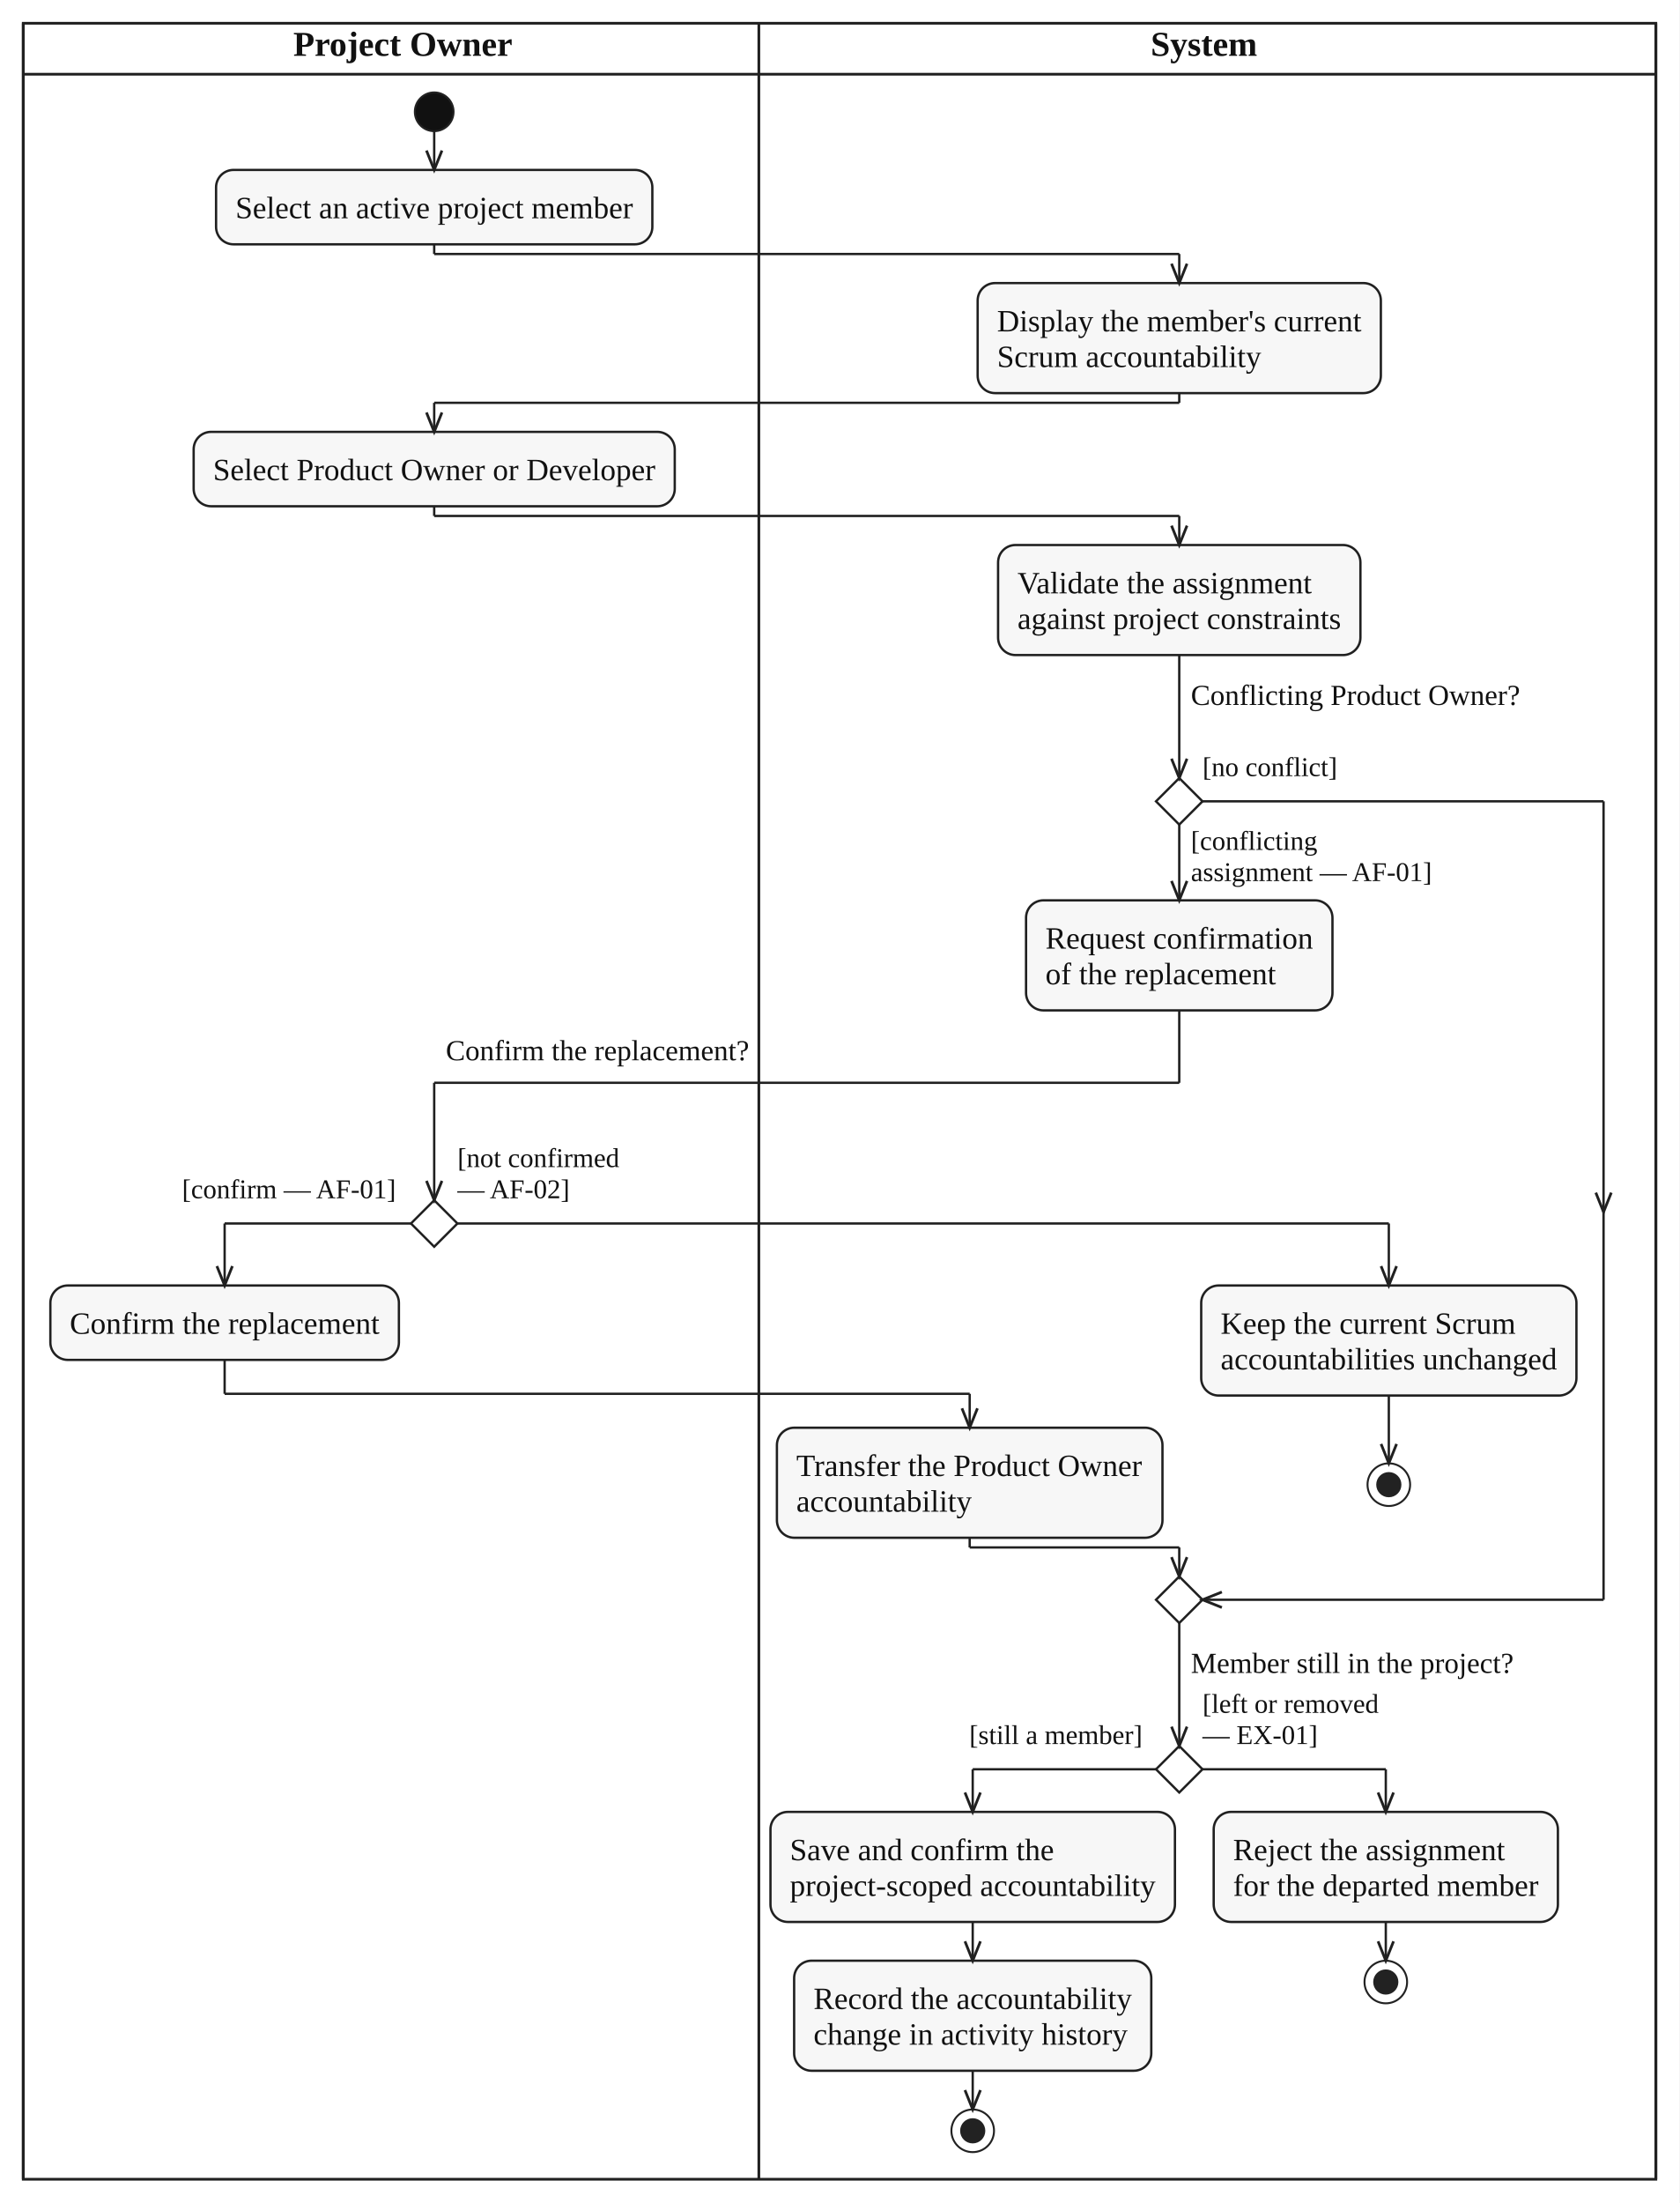
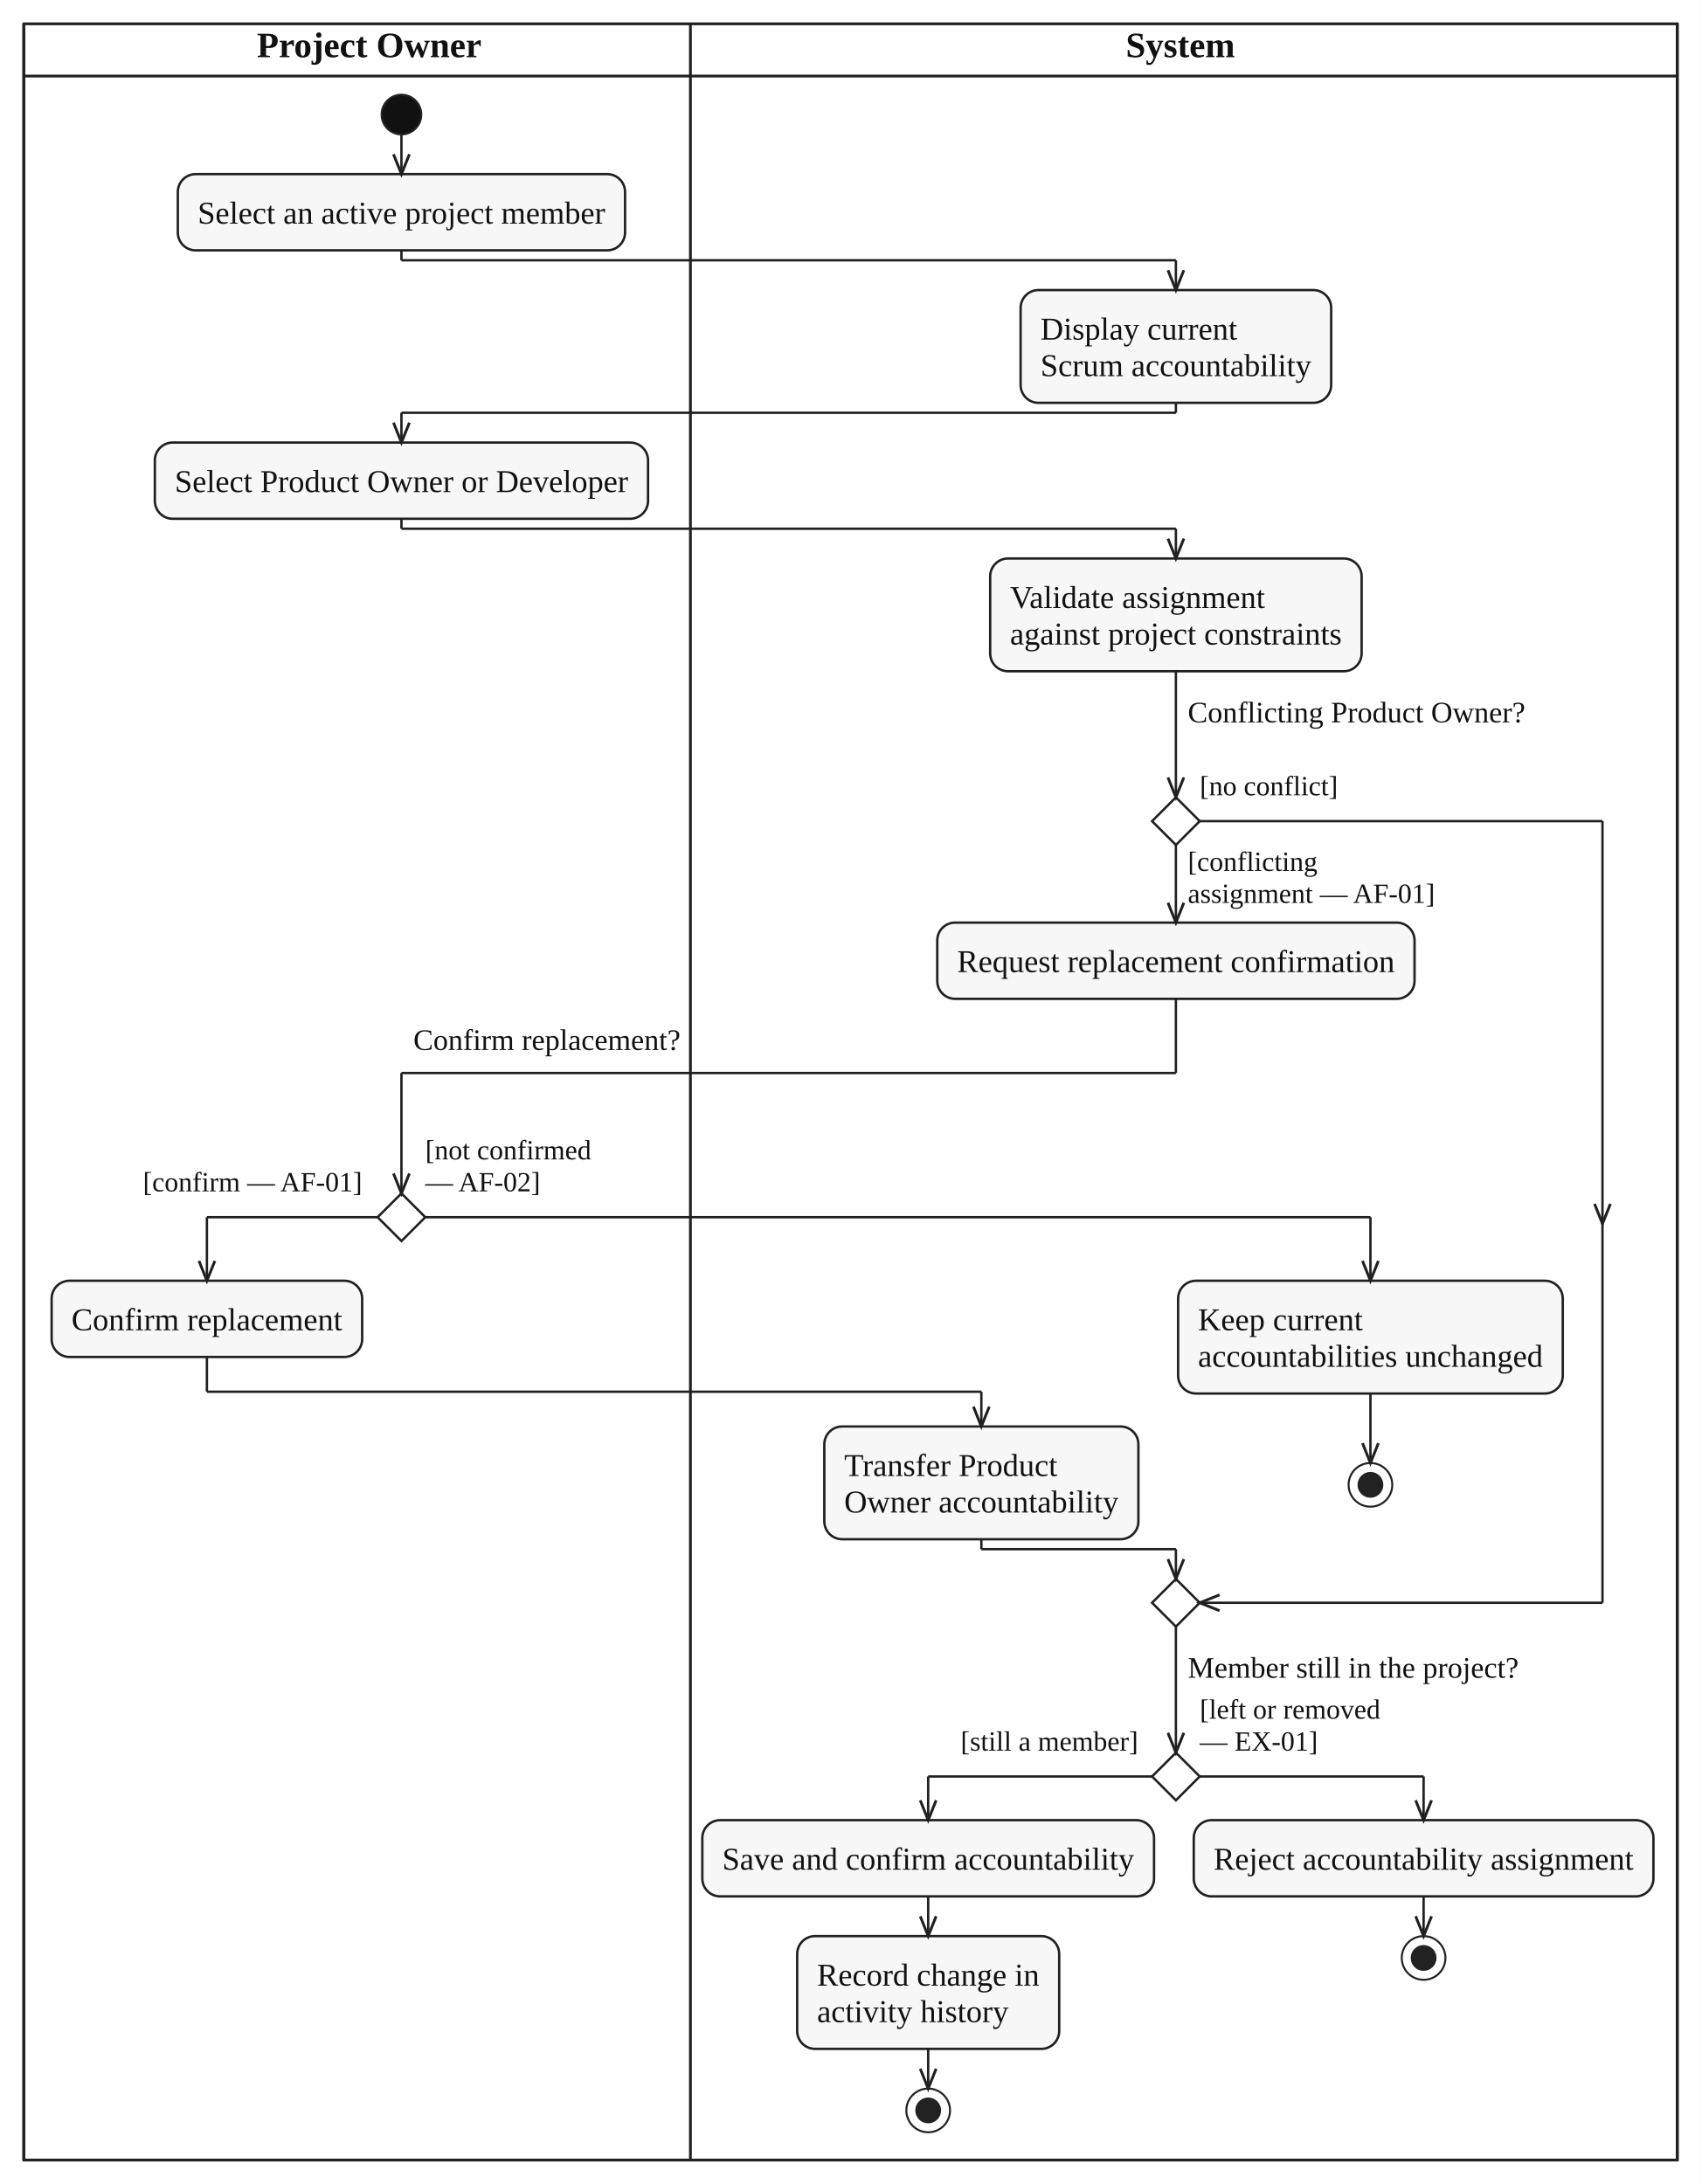
- <svg xmlns="http://www.w3.org/2000/svg" contentStyleType="text/css" height="1137px" preserveAspectRatio="none" style="width:867px;height:1137px;background:#FFFFFF;" version="1.1" viewBox="-5 0.394 867 1137" width="867px" zoomAndPan="magnify" data-pres-formatted="1">
-   <rect id="pres-background" x="-5" y="0.394" width="867" height="1137" fill="#FFFFFF" stroke="none" />
+ <svg xmlns="http://www.w3.org/2000/svg" contentStyleType="text/css" height="1100px" preserveAspectRatio="none" style="width:857px;height:1100px;background:#FFFFFF;" version="1.1" viewBox="-5 0.394 857 1100" width="857px" zoomAndPan="magnify" data-pres-formatted="1">
+   <rect id="pres-background" x="-5" y="0.394" width="857" height="1100" fill="#FFFFFF" stroke="none" />
  <defs />
  <g>
-     <rect fill="#FFFFFF" height="30.698" style="stroke:#FFFFFF;stroke-width:1.0;" width="828.087" x="15" y="12.394" />
-     <ellipse cx="219.158" cy="58.092" fill="#111111" rx="10" ry="10" style="stroke:#222222;stroke-width:1.0;" />
-     <rect fill="#F7F7F7" height="38.398" rx="9" ry="9" style="stroke:#202020;stroke-width:1.2;" width="225.234" x="106.541" y="88.092" />
-     <text fill="#111111" font-family="Times New Roman" font-size="16" lengthAdjust="spacing" textLength="205.234" x="116.541" y="113.029">Select an active project member</text>
-     <rect fill="#F7F7F7" height="38.398" rx="9" ry="9" style="stroke:#202020;stroke-width:1.2;" width="248.367" x="94.975" y="223.287" />
-     <text fill="#111111" font-family="Times New Roman" font-size="16" lengthAdjust="spacing" textLength="228.367" x="104.975" y="248.225">Select Product Owner or Developer</text>
-     <polygon fill="#FFFFFF" points="219.158,619.856,231.158,631.856,219.158,643.856,207.158,631.856,219.158,619.856" style="stroke:#202020;stroke-width:1.2;" />
-     <text fill="#111111" font-family="Times New Roman" font-size="15" lengthAdjust="spacing" textLength="156.599" x="225.158" y="547.617">Confirm the replacement?</text>
-     <text fill="#111111" font-family="Times New Roman" font-size="15" lengthAdjust="spacing" textLength="3.75" x="225.158" y="564.865"> </text>
-     <text fill="#111111" font-family="Times New Roman" font-size="15" lengthAdjust="spacing" textLength="3.75" x="225.158" y="582.114"> </text>
-     <text fill="#111111" font-family="Times New Roman" font-size="15" lengthAdjust="spacing" textLength="3.75" x="225.158" y="599.362"> </text>
-     <text fill="#111111" font-family="Times New Roman" font-size="15" lengthAdjust="spacing" textLength="3.75" x="225.158" y="616.611"> </text>
-     <text fill="#111111" font-family="Times New Roman" font-size="14" lengthAdjust="spacing" textLength="118.2" x="88.958" y="618.827">[confirm — AF-01]  </text>
-     <text fill="#111111" font-family="Times New Roman" font-size="6" lengthAdjust="spacing" textLength="1.5" x="88.958" y="627.457"> </text>
-     <text fill="#111111" font-family="Times New Roman" font-size="14" lengthAdjust="spacing" textLength="90.583" x="231.158" y="602.729">  [not confirmed</text>
-     <text fill="#111111" font-family="Times New Roman" font-size="14" lengthAdjust="spacing" textLength="65.721" x="231.158" y="618.827">  — AF-02]</text>
-     <text fill="#111111" font-family="Times New Roman" font-size="6" lengthAdjust="spacing" textLength="1.5" x="231.158" y="627.457"> </text>
-     <rect fill="#F7F7F7" height="38.398" rx="9" ry="9" style="stroke:#202020;stroke-width:1.2;" width="179.938" x="21" y="663.856" />
-     <text fill="#111111" font-family="Times New Roman" font-size="16" lengthAdjust="spacing" textLength="159.938" x="31" y="688.793">Confirm the replacement</text>
-     <line style="stroke:#202020;stroke-width:1.4;" x1="7" x2="7" y1="12.394" y2="1125.135" />
-     <rect fill="#F7F7F7" height="56.797" rx="9" ry="9" style="stroke:#202020;stroke-width:1.2;" width="208.156" x="499.714" y="146.49" />
-     <text fill="#111111" font-family="Times New Roman" font-size="16" lengthAdjust="spacing" textLength="188.156" x="509.714" y="171.428">Display the member's current</text>
-     <text fill="#111111" font-family="Times New Roman" font-size="16" lengthAdjust="spacing" textLength="136.406" x="509.714" y="189.826">Scrum accountability</text>
-     <rect fill="#F7F7F7" height="56.797" rx="9" ry="9" style="stroke:#202020;stroke-width:1.2;" width="187.062" x="510.261" y="281.685" />
-     <text fill="#111111" font-family="Times New Roman" font-size="16" lengthAdjust="spacing" textLength="153.734" x="520.261" y="306.623">Validate the assignment</text>
-     <text fill="#111111" font-family="Times New Roman" font-size="16" lengthAdjust="spacing" textLength="167.062" x="520.261" y="325.022">against project constraints</text>
-     <rect fill="#F7F7F7" height="56.797" rx="9" ry="9" style="stroke:#202020;stroke-width:1.2;" width="158.188" x="524.699" y="465.071" />
-     <text fill="#111111" font-family="Times New Roman" font-size="16" lengthAdjust="spacing" textLength="138.188" x="534.699" y="490.009">Request confirmation</text>
-     <text fill="#111111" font-family="Times New Roman" font-size="16" lengthAdjust="spacing" textLength="119.047" x="534.699" y="508.407">of the replacement</text>
-     <rect fill="#F7F7F7" height="56.797" rx="9" ry="9" style="stroke:#202020;stroke-width:1.2;" width="199.047" x="396.08" y="737.254" />
-     <text fill="#111111" font-family="Times New Roman" font-size="16" lengthAdjust="spacing" textLength="179.047" x="406.08" y="762.191">Transfer the Product Owner</text>
-     <text fill="#111111" font-family="Times New Roman" font-size="16" lengthAdjust="spacing" textLength="90.633" x="406.08" y="780.59">accountability</text>
-     <rect fill="#F7F7F7" height="56.797" rx="9" ry="9" style="stroke:#202020;stroke-width:1.2;" width="193.711" x="615.126" y="663.856" />
-     <text fill="#111111" font-family="Times New Roman" font-size="16" lengthAdjust="spacing" textLength="152.383" x="625.126" y="688.793">Keep the current Scrum</text>
-     <text fill="#111111" font-family="Times New Roman" font-size="16" lengthAdjust="spacing" textLength="173.711" x="625.126" y="707.191">accountabilities unchanged</text>
-     <ellipse cx="711.982" cy="766.652" fill="none" rx="11" ry="11" style="stroke:#222222;stroke-width:1.0;" />
-     <ellipse cx="711.982" cy="766.652" fill="#222222" rx="6" ry="6" style="stroke:#222222;stroke-width:1.0;" />
-     <polygon fill="#FFFFFF" points="603.793,401.973,615.793,413.973,603.793,425.973,591.793,413.973,603.793,401.973" style="stroke:#202020;stroke-width:1.2;" />
-     <text fill="#111111" font-family="Times New Roman" font-size="15" lengthAdjust="spacing" textLength="169.966" x="609.793" y="364.231">Conflicting Product Owner?</text>
-     <text fill="#111111" font-family="Times New Roman" font-size="15" lengthAdjust="spacing" textLength="3.75" x="609.793" y="381.479"> </text>
-     <text fill="#111111" font-family="Times New Roman" font-size="15" lengthAdjust="spacing" textLength="3.75" x="609.793" y="398.728"> </text>
-     <text fill="#111111" font-family="Times New Roman" font-size="14" lengthAdjust="spacing" textLength="72.311" x="609.793" y="439.043">  [conflicting</text>
-     <text fill="#111111" font-family="Times New Roman" font-size="14" lengthAdjust="spacing" textLength="132.214" x="609.793" y="455.142">  assignment — AF-01]</text>
-     <text fill="#111111" font-family="Times New Roman" font-size="6" lengthAdjust="spacing" textLength="1.5" x="609.793" y="463.772"> </text>
-     <text fill="#111111" font-family="Times New Roman" font-size="14" lengthAdjust="spacing" textLength="76.583" x="615.793" y="400.944">[no conflict]  </text>
-     <text fill="#111111" font-family="Times New Roman" font-size="6" lengthAdjust="spacing" textLength="1.5" x="615.793" y="409.574"> </text>
-     <polygon fill="#FFFFFF" points="603.793,814.051,615.793,826.051,603.793,838.051,591.793,826.051,603.793,814.051" style="stroke:#202020;stroke-width:1.2;" />
-     <polygon fill="#FFFFFF" points="603.793,901.541,615.793,913.541,603.793,925.541,591.793,913.541,603.793,901.541" style="stroke:#202020;stroke-width:1.2;" />
-     <text fill="#111111" font-family="Times New Roman" font-size="15" lengthAdjust="spacing" textLength="166.619" x="609.793" y="863.799">Member still in the project?</text>
-     <text fill="#111111" font-family="Times New Roman" font-size="15" lengthAdjust="spacing" textLength="3.75" x="609.793" y="881.048"> </text>
-     <text fill="#111111" font-family="Times New Roman" font-size="15" lengthAdjust="spacing" textLength="3.75" x="609.793" y="898.296"> </text>
-     <text fill="#111111" font-family="Times New Roman" font-size="14" lengthAdjust="spacing" textLength="96.414" x="495.378" y="900.513">[still a member]  </text>
-     <text fill="#111111" font-family="Times New Roman" font-size="6" lengthAdjust="spacing" textLength="1.5" x="495.378" y="909.143"> </text>
-     <text fill="#111111" font-family="Times New Roman" font-size="14" lengthAdjust="spacing" textLength="97.959" x="615.793" y="884.414">  [left or removed</text>
-     <text fill="#111111" font-family="Times New Roman" font-size="14" lengthAdjust="spacing" textLength="66.486" x="615.793" y="900.513">  — EX-01]</text>
-     <text fill="#111111" font-family="Times New Roman" font-size="6" lengthAdjust="spacing" textLength="1.5" x="615.793" y="909.143"> </text>
-     <rect fill="#F7F7F7" height="56.797" rx="9" ry="9" style="stroke:#202020;stroke-width:1.2;" width="208.812" x="392.757" y="935.541" />
-     <text fill="#111111" font-family="Times New Roman" font-size="16" lengthAdjust="spacing" textLength="136.398" x="402.757" y="960.479">Save and confirm the</text>
-     <text fill="#111111" font-family="Times New Roman" font-size="16" lengthAdjust="spacing" textLength="188.812" x="402.757" y="978.877">project-scoped accountability</text>
-     <rect fill="#F7F7F7" height="56.797" rx="9" ry="9" style="stroke:#202020;stroke-width:1.2;" width="184.383" x="404.972" y="1012.338" />
-     <text fill="#111111" font-family="Times New Roman" font-size="16" lengthAdjust="spacing" textLength="164.383" x="414.972" y="1037.275">Record the accountability</text>
-     <text fill="#111111" font-family="Times New Roman" font-size="16" lengthAdjust="spacing" textLength="162.18" x="414.972" y="1055.674">change in activity history</text>
-     <ellipse cx="497.164" cy="1100.135" fill="none" rx="11" ry="11" style="stroke:#222222;stroke-width:1.0;" />
-     <ellipse cx="497.164" cy="1100.135" fill="#222222" rx="6" ry="6" style="stroke:#222222;stroke-width:1.0;" />
-     <rect fill="#F7F7F7" height="56.797" rx="9" ry="9" style="stroke:#202020;stroke-width:1.2;" width="177.703" x="621.57" y="935.541" />
-     <text fill="#111111" font-family="Times New Roman" font-size="16" lengthAdjust="spacing" textLength="140.406" x="631.57" y="960.479">Reject the assignment</text>
-     <text fill="#111111" font-family="Times New Roman" font-size="16" lengthAdjust="spacing" textLength="157.703" x="631.57" y="978.877">for the departed member</text>
-     <ellipse cx="710.421" cy="1023.338" fill="none" rx="11" ry="11" style="stroke:#222222;stroke-width:1.0;" />
-     <ellipse cx="710.421" cy="1023.338" fill="#222222" rx="6" ry="6" style="stroke:#222222;stroke-width:1.0;" />
-     <line style="stroke:#202020;stroke-width:1.4;" x1="386.757" x2="386.757" y1="12.394" y2="1125.135" />
-     <line style="stroke:#202020;stroke-width:1.4;" x1="849.837" x2="849.837" y1="12.394" y2="1125.135" />
-     <line style="stroke:#202020;stroke-width:1.2;" x1="219.158" x2="219.158" y1="68.092" y2="88.092" />
-     <polyline points="215.158,78.092 219.158,88.092 223.158,78.092" fill="none" stroke="#202020" stroke-width="1.4" stroke-linejoin="miter" stroke-linecap="butt" class="open-arrowhead" />
-     <line style="stroke:#202020;stroke-width:1.2;" x1="207.158" x2="110.969" y1="631.856" y2="631.856" />
-     <line style="stroke:#202020;stroke-width:1.2;" x1="110.969" x2="110.969" y1="631.856" y2="663.856" />
-     <polyline points="106.969,653.856 110.969,663.856 114.969,653.856" fill="none" stroke="#202020" stroke-width="1.4" stroke-linejoin="miter" stroke-linecap="butt" class="open-arrowhead" />
-     <line style="stroke:#202020;stroke-width:1.2;" x1="711.982" x2="711.982" y1="720.652" y2="755.652" />
-     <polyline points="707.982,745.652 711.982,755.652 715.982,745.652" fill="none" stroke="#202020" stroke-width="1.4" stroke-linejoin="miter" stroke-linecap="butt" class="open-arrowhead" />
-     <line style="stroke:#202020;stroke-width:1.2;" x1="603.793" x2="603.793" y1="425.973" y2="465.071" />
-     <polyline points="599.793,455.071 603.793,465.071 607.793,455.071" fill="none" stroke="#202020" stroke-width="1.4" stroke-linejoin="miter" stroke-linecap="butt" class="open-arrowhead" />
-     <line style="stroke:#202020;stroke-width:1.2;" x1="615.793" x2="822.837" y1="413.973" y2="413.973" />
-     <polyline points="818.837,615.933 822.837,625.933 826.837,615.933" fill="none" stroke="#202020" stroke-width="1.4" stroke-linejoin="miter" stroke-linecap="butt" class="open-arrowhead" />
-     <line style="stroke:#202020;stroke-width:1.2;" x1="822.837" x2="822.837" y1="413.973" y2="826.051" />
-     <line style="stroke:#202020;stroke-width:1.2;" x1="822.837" x2="615.793" y1="826.051" y2="826.051" />
-     <polyline points="625.793,822.051 615.793,826.051 625.793,830.051" fill="none" stroke="#202020" stroke-width="1.4" stroke-linejoin="miter" stroke-linecap="butt" class="open-arrowhead" />
-     <line style="stroke:#202020;stroke-width:1.2;" x1="603.793" x2="603.793" y1="338.482" y2="401.973" />
-     <polyline points="599.793,391.973 603.793,401.973 607.793,391.973" fill="none" stroke="#202020" stroke-width="1.4" stroke-linejoin="miter" stroke-linecap="butt" class="open-arrowhead" />
-     <line style="stroke:#202020;stroke-width:1.2;" x1="497.164" x2="497.164" y1="992.338" y2="1012.338" />
-     <polyline points="493.164,1002.338 497.164,1012.338 501.164,1002.338" fill="none" stroke="#202020" stroke-width="1.4" stroke-linejoin="miter" stroke-linecap="butt" class="open-arrowhead" />
-     <line style="stroke:#202020;stroke-width:1.2;" x1="497.164" x2="497.164" y1="1069.135" y2="1089.135" />
-     <polyline points="493.164,1079.135 497.164,1089.135 501.164,1079.135" fill="none" stroke="#202020" stroke-width="1.4" stroke-linejoin="miter" stroke-linecap="butt" class="open-arrowhead" />
-     <line style="stroke:#202020;stroke-width:1.2;" x1="710.421" x2="710.421" y1="992.338" y2="1012.338" />
-     <polyline points="706.421,1002.338 710.421,1012.338 714.421,1002.338" fill="none" stroke="#202020" stroke-width="1.4" stroke-linejoin="miter" stroke-linecap="butt" class="open-arrowhead" />
-     <line style="stroke:#202020;stroke-width:1.2;" x1="591.793" x2="497.164" y1="913.541" y2="913.541" />
-     <line style="stroke:#202020;stroke-width:1.2;" x1="497.164" x2="497.164" y1="913.541" y2="935.541" />
-     <polyline points="493.164,925.541 497.164,935.541 501.164,925.541" fill="none" stroke="#202020" stroke-width="1.4" stroke-linejoin="miter" stroke-linecap="butt" class="open-arrowhead" />
-     <line style="stroke:#202020;stroke-width:1.2;" x1="615.793" x2="710.421" y1="913.541" y2="913.541" />
-     <line style="stroke:#202020;stroke-width:1.2;" x1="710.421" x2="710.421" y1="913.541" y2="935.541" />
-     <polyline points="706.421,925.541 710.421,935.541 714.421,925.541" fill="none" stroke="#202020" stroke-width="1.4" stroke-linejoin="miter" stroke-linecap="butt" class="open-arrowhead" />
-     <line style="stroke:#202020;stroke-width:1.2;" x1="603.793" x2="603.793" y1="838.051" y2="901.541" />
-     <polyline points="599.793,891.541 603.793,901.541 607.793,891.541" fill="none" stroke="#202020" stroke-width="1.4" stroke-linejoin="miter" stroke-linecap="butt" class="open-arrowhead" />
-     <line style="stroke:#202020;stroke-width:1.2;" x1="219.158" x2="219.158" y1="126.49" y2="131.49" />
-     <line style="stroke:#202020;stroke-width:1.2;" x1="219.158" x2="603.793" y1="131.49" y2="131.49" />
-     <line style="stroke:#202020;stroke-width:1.2;" x1="603.793" x2="603.793" y1="131.49" y2="146.49" />
-     <polyline points="599.793,136.49 603.793,146.49 607.793,136.49" fill="none" stroke="#202020" stroke-width="1.4" stroke-linejoin="miter" stroke-linecap="butt" class="open-arrowhead" />
-     <line style="stroke:#202020;stroke-width:1.2;" x1="603.793" x2="603.793" y1="203.287" y2="208.287" />
-     <line style="stroke:#202020;stroke-width:1.2;" x1="603.793" x2="219.158" y1="208.287" y2="208.287" />
-     <line style="stroke:#202020;stroke-width:1.2;" x1="219.158" x2="219.158" y1="208.287" y2="223.287" />
-     <polyline points="215.158,213.287 219.158,223.287 223.158,213.287" fill="none" stroke="#202020" stroke-width="1.4" stroke-linejoin="miter" stroke-linecap="butt" class="open-arrowhead" />
-     <line style="stroke:#202020;stroke-width:1.2;" x1="219.158" x2="219.158" y1="261.685" y2="266.685" />
-     <line style="stroke:#202020;stroke-width:1.2;" x1="219.158" x2="603.793" y1="266.685" y2="266.685" />
-     <line style="stroke:#202020;stroke-width:1.2;" x1="603.793" x2="603.793" y1="266.685" y2="281.685" />
-     <polyline points="599.793,271.685 603.793,281.685 607.793,271.685" fill="none" stroke="#202020" stroke-width="1.4" stroke-linejoin="miter" stroke-linecap="butt" class="open-arrowhead" />
-     <line style="stroke:#202020;stroke-width:1.2;" x1="110.969" x2="110.969" y1="702.254" y2="719.754" />
-     <line style="stroke:#202020;stroke-width:1.2;" x1="110.969" x2="495.603" y1="719.754" y2="719.754" />
-     <line style="stroke:#202020;stroke-width:1.2;" x1="495.603" x2="495.603" y1="719.754" y2="737.254" />
-     <polyline points="491.603,727.254 495.603,737.254 499.603,727.254" fill="none" stroke="#202020" stroke-width="1.4" stroke-linejoin="miter" stroke-linecap="butt" class="open-arrowhead" />
-     <line style="stroke:#202020;stroke-width:1.2;" x1="231.158" x2="711.982" y1="631.856" y2="631.856" />
-     <line style="stroke:#202020;stroke-width:1.2;" x1="711.982" x2="711.982" y1="631.856" y2="663.856" />
-     <polyline points="707.982,653.856 711.982,663.856 715.982,653.856" fill="none" stroke="#202020" stroke-width="1.4" stroke-linejoin="miter" stroke-linecap="butt" class="open-arrowhead" />
-     <line style="stroke:#202020;stroke-width:1.2;" x1="495.603" x2="495.603" y1="794.051" y2="799.051" />
-     <line style="stroke:#202020;stroke-width:1.2;" x1="495.603" x2="603.793" y1="799.051" y2="799.051" />
-     <line style="stroke:#202020;stroke-width:1.2;" x1="603.793" x2="603.793" y1="799.051" y2="814.051" />
-     <polyline points="599.793,804.051 603.793,814.051 607.793,804.051" fill="none" stroke="#202020" stroke-width="1.4" stroke-linejoin="miter" stroke-linecap="butt" class="open-arrowhead" />
-     <line style="stroke:#202020;stroke-width:1.2;" x1="603.793" x2="603.793" y1="521.868" y2="559.234" />
-     <line style="stroke:#202020;stroke-width:1.2;" x1="603.793" x2="219.158" y1="559.234" y2="559.234" />
-     <line style="stroke:#202020;stroke-width:1.2;" x1="219.158" x2="219.158" y1="559.234" y2="619.856" />
-     <polyline points="215.158,609.856 219.158,619.856 223.158,609.856" fill="none" stroke="#202020" stroke-width="1.4" stroke-linejoin="miter" stroke-linecap="butt" class="open-arrowhead" />
-     <text fill="#111111" font-family="Times New Roman" font-size="18" font-weight="bold" lengthAdjust="spacing" textLength="113.44" x="146.408" y="29.198">Project Owner</text>
-     <text fill="#111111" font-family="Times New Roman" font-size="7" font-weight="bold" lengthAdjust="spacing" textLength="1.75" x="141.908" y="39.627"> </text>
-     <text fill="#111111" font-family="Times New Roman" font-size="18" font-weight="bold" lengthAdjust="spacing" textLength="54.993" x="589.051" y="29.198">System</text>
-     <text fill="#111111" font-family="Times New Roman" font-size="7" font-weight="bold" lengthAdjust="spacing" textLength="1.75" x="584.551" y="39.627"> </text>
+     <rect fill="#FFFFFF" height="30.698" style="stroke:#FFFFFF;stroke-width:1.0;" width="817.917" x="15" y="12.394" />
+     <ellipse cx="197.166" cy="58.092" fill="#111111" rx="10" ry="10" style="stroke:#222222;stroke-width:1.0;" />
+     <rect fill="#F7F7F7" height="38.398" rx="9" ry="9" style="stroke:#202020;stroke-width:1.2;" width="225.234" x="84.549" y="88.092" />
+     <text fill="#111111" font-family="Times New Roman" font-size="16" lengthAdjust="spacing" textLength="205.234" x="94.549" y="113.029">Select an active project member</text>
+     <rect fill="#F7F7F7" height="38.398" rx="9" ry="9" style="stroke:#202020;stroke-width:1.2;" width="248.367" x="72.982" y="223.287" />
+     <text fill="#111111" font-family="Times New Roman" font-size="16" lengthAdjust="spacing" textLength="228.367" x="82.982" y="248.225">Select Product Owner or Developer</text>
+     <polygon fill="#FFFFFF" points="197.166,601.457,209.166,613.457,197.166,625.457,185.166,613.457,197.166,601.457" style="stroke:#202020;stroke-width:1.2;" />
+     <text fill="#111111" font-family="Times New Roman" font-size="15" lengthAdjust="spacing" textLength="134.524" x="203.166" y="529.218">Confirm replacement?</text>
+     <text fill="#111111" font-family="Times New Roman" font-size="15" lengthAdjust="spacing" textLength="3.75" x="203.166" y="546.467"> </text>
+     <text fill="#111111" font-family="Times New Roman" font-size="15" lengthAdjust="spacing" textLength="3.75" x="203.166" y="563.715"> </text>
+     <text fill="#111111" font-family="Times New Roman" font-size="15" lengthAdjust="spacing" textLength="3.75" x="203.166" y="580.964"> </text>
+     <text fill="#111111" font-family="Times New Roman" font-size="15" lengthAdjust="spacing" textLength="3.75" x="203.166" y="598.212"> </text>
+     <text fill="#111111" font-family="Times New Roman" font-size="14" lengthAdjust="spacing" textLength="118.2" x="66.966" y="600.429">[confirm — AF-01]  </text>
+     <text fill="#111111" font-family="Times New Roman" font-size="6" lengthAdjust="spacing" textLength="1.5" x="66.966" y="609.059"> </text>
+     <text fill="#111111" font-family="Times New Roman" font-size="14" lengthAdjust="spacing" textLength="90.583" x="209.166" y="584.33">  [not confirmed</text>
+     <text fill="#111111" font-family="Times New Roman" font-size="14" lengthAdjust="spacing" textLength="65.721" x="209.166" y="600.429">  — AF-02]</text>
+     <text fill="#111111" font-family="Times New Roman" font-size="6" lengthAdjust="spacing" textLength="1.5" x="209.166" y="609.059"> </text>
+     <rect fill="#F7F7F7" height="38.398" rx="9" ry="9" style="stroke:#202020;stroke-width:1.2;" width="156.391" x="21" y="645.457" />
+     <text fill="#111111" font-family="Times New Roman" font-size="16" lengthAdjust="spacing" textLength="136.391" x="31" y="670.394">Confirm replacement</text>
+     <line style="stroke:#202020;stroke-width:1.4;" x1="7" x2="7" y1="12.394" y2="1088.338" />
+     <rect fill="#F7F7F7" height="56.797" rx="9" ry="9" style="stroke:#202020;stroke-width:1.2;" width="156.406" x="508.973" y="146.49" />
+     <text fill="#111111" font-family="Times New Roman" font-size="16" lengthAdjust="spacing" textLength="99.078" x="518.973" y="171.428">Display current</text>
+     <text fill="#111111" font-family="Times New Roman" font-size="16" lengthAdjust="spacing" textLength="136.406" x="518.973" y="189.826">Scrum accountability</text>
+     <rect fill="#F7F7F7" height="56.797" rx="9" ry="9" style="stroke:#202020;stroke-width:1.2;" width="187.062" x="493.645" y="281.685" />
+     <text fill="#111111" font-family="Times New Roman" font-size="16" lengthAdjust="spacing" textLength="130.188" x="503.645" y="306.623">Validate assignment</text>
+     <text fill="#111111" font-family="Times New Roman" font-size="16" lengthAdjust="spacing" textLength="167.062" x="503.645" y="325.022">against project constraints</text>
+     <rect fill="#F7F7F7" height="38.398" rx="9" ry="9" style="stroke:#202020;stroke-width:1.2;" width="240.359" x="466.997" y="465.071" />
+     <text fill="#111111" font-family="Times New Roman" font-size="16" lengthAdjust="spacing" textLength="220.359" x="476.997" y="490.009">Request replacement confirmation</text>
+     <rect fill="#F7F7F7" height="56.797" rx="9" ry="9" style="stroke:#202020;stroke-width:1.2;" width="158.172" x="410.12" y="718.856" />
+     <text fill="#111111" font-family="Times New Roman" font-size="16" lengthAdjust="spacing" textLength="107.961" x="420.12" y="743.793">Transfer Product</text>
+     <text fill="#111111" font-family="Times New Roman" font-size="16" lengthAdjust="spacing" textLength="138.172" x="420.12" y="762.191">Owner accountability</text>
+     <rect fill="#F7F7F7" height="56.797" rx="9" ry="9" style="stroke:#202020;stroke-width:1.2;" width="193.711" x="588.292" y="645.457" />
+     <text fill="#111111" font-family="Times New Roman" font-size="16" lengthAdjust="spacing" textLength="83.062" x="598.292" y="670.394">Keep current</text>
+     <text fill="#111111" font-family="Times New Roman" font-size="16" lengthAdjust="spacing" textLength="173.711" x="598.292" y="688.793">accountabilities unchanged</text>
+     <ellipse cx="685.147" cy="748.254" fill="none" rx="11" ry="11" style="stroke:#222222;stroke-width:1.0;" />
+     <ellipse cx="685.147" cy="748.254" fill="#222222" rx="6" ry="6" style="stroke:#222222;stroke-width:1.0;" />
+     <polygon fill="#FFFFFF" points="587.176,401.973,599.176,413.973,587.176,425.973,575.176,413.973,587.176,401.973" style="stroke:#202020;stroke-width:1.2;" />
+     <text fill="#111111" font-family="Times New Roman" font-size="15" lengthAdjust="spacing" textLength="169.966" x="593.176" y="364.231">Conflicting Product Owner?</text>
+     <text fill="#111111" font-family="Times New Roman" font-size="15" lengthAdjust="spacing" textLength="3.75" x="593.176" y="381.479"> </text>
+     <text fill="#111111" font-family="Times New Roman" font-size="15" lengthAdjust="spacing" textLength="3.75" x="593.176" y="398.728"> </text>
+     <text fill="#111111" font-family="Times New Roman" font-size="14" lengthAdjust="spacing" textLength="72.311" x="593.176" y="439.043">  [conflicting</text>
+     <text fill="#111111" font-family="Times New Roman" font-size="14" lengthAdjust="spacing" textLength="132.214" x="593.176" y="455.142">  assignment — AF-01]</text>
+     <text fill="#111111" font-family="Times New Roman" font-size="6" lengthAdjust="spacing" textLength="1.5" x="593.176" y="463.772"> </text>
+     <text fill="#111111" font-family="Times New Roman" font-size="14" lengthAdjust="spacing" textLength="76.583" x="599.176" y="400.944">[no conflict]  </text>
+     <text fill="#111111" font-family="Times New Roman" font-size="6" lengthAdjust="spacing" textLength="1.5" x="599.176" y="409.574"> </text>
+     <polygon fill="#FFFFFF" points="587.176,795.652,599.176,807.652,587.176,819.652,575.176,807.652,587.176,795.652" style="stroke:#202020;stroke-width:1.2;" />
+     <polygon fill="#FFFFFF" points="587.176,883.143,599.176,895.143,587.176,907.143,575.176,895.143,587.176,883.143" style="stroke:#202020;stroke-width:1.2;" />
+     <text fill="#111111" font-family="Times New Roman" font-size="15" lengthAdjust="spacing" textLength="166.619" x="593.176" y="845.401">Member still in the project?</text>
+     <text fill="#111111" font-family="Times New Roman" font-size="15" lengthAdjust="spacing" textLength="3.75" x="593.176" y="862.649"> </text>
+     <text fill="#111111" font-family="Times New Roman" font-size="15" lengthAdjust="spacing" textLength="3.75" x="593.176" y="879.898"> </text>
+     <text fill="#111111" font-family="Times New Roman" font-size="14" lengthAdjust="spacing" textLength="96.414" x="478.762" y="882.114">[still a member]  </text>
+     <text fill="#111111" font-family="Times New Roman" font-size="6" lengthAdjust="spacing" textLength="1.5" x="478.762" y="890.744"> </text>
+     <text fill="#111111" font-family="Times New Roman" font-size="14" lengthAdjust="spacing" textLength="97.959" x="599.176" y="866.016">  [left or removed</text>
+     <text fill="#111111" font-family="Times New Roman" font-size="14" lengthAdjust="spacing" textLength="66.486" x="599.176" y="882.114">  — EX-01]</text>
+     <text fill="#111111" font-family="Times New Roman" font-size="6" lengthAdjust="spacing" textLength="1.5" x="599.176" y="890.744"> </text>
+     <rect fill="#F7F7F7" height="38.398" rx="9" ry="9" style="stroke:#202020;stroke-width:1.2;" width="227.484" x="348.69" y="917.143" />
+     <text fill="#111111" font-family="Times New Roman" font-size="16" lengthAdjust="spacing" textLength="207.484" x="358.69" y="942.08">Save and confirm accountability</text>
+     <rect fill="#F7F7F7" height="56.797" rx="9" ry="9" style="stroke:#202020;stroke-width:1.2;" width="131.953" x="396.456" y="975.541" />
+     <text fill="#111111" font-family="Times New Roman" font-size="16" lengthAdjust="spacing" textLength="111.953" x="406.456" y="1000.479">Record change in</text>
+     <text fill="#111111" font-family="Times New Roman" font-size="16" lengthAdjust="spacing" textLength="96.43" x="406.456" y="1018.877">activity history</text>
+     <ellipse cx="462.432" cy="1063.338" fill="none" rx="11" ry="11" style="stroke:#222222;stroke-width:1.0;" />
+     <ellipse cx="462.432" cy="1063.338" fill="#222222" rx="6" ry="6" style="stroke:#222222;stroke-width:1.0;" />
+     <rect fill="#F7F7F7" height="38.398" rx="9" ry="9" style="stroke:#202020;stroke-width:1.2;" width="231.492" x="596.174" y="917.143" />
+     <text fill="#111111" font-family="Times New Roman" font-size="16" lengthAdjust="spacing" textLength="211.492" x="606.174" y="942.08">Reject accountability assignment</text>
+     <ellipse cx="711.92" cy="986.541" fill="none" rx="11" ry="11" style="stroke:#222222;stroke-width:1.0;" />
+     <ellipse cx="711.92" cy="986.541" fill="#222222" rx="6" ry="6" style="stroke:#222222;stroke-width:1.0;" />
+     <line style="stroke:#202020;stroke-width:1.4;" x1="342.69" x2="342.69" y1="12.394" y2="1088.338" />
+     <line style="stroke:#202020;stroke-width:1.4;" x1="839.667" x2="839.667" y1="12.394" y2="1088.338" />
+     <line style="stroke:#202020;stroke-width:1.2;" x1="197.166" x2="197.166" y1="68.092" y2="88.092" />
+     <polyline points="193.166,78.092 197.166,88.092 201.166,78.092" fill="none" stroke="#202020" stroke-width="1.4" stroke-linejoin="miter" stroke-linecap="butt" class="open-arrowhead" />
+     <line style="stroke:#202020;stroke-width:1.2;" x1="185.166" x2="99.195" y1="613.457" y2="613.457" />
+     <line style="stroke:#202020;stroke-width:1.2;" x1="99.195" x2="99.195" y1="613.457" y2="645.457" />
+     <polyline points="95.195,635.457 99.195,645.457 103.195,635.457" fill="none" stroke="#202020" stroke-width="1.4" stroke-linejoin="miter" stroke-linecap="butt" class="open-arrowhead" />
+     <line style="stroke:#202020;stroke-width:1.2;" x1="685.147" x2="685.147" y1="702.254" y2="737.254" />
+     <polyline points="681.147,727.254 685.147,737.254 689.147,727.254" fill="none" stroke="#202020" stroke-width="1.4" stroke-linejoin="miter" stroke-linecap="butt" class="open-arrowhead" />
+     <line style="stroke:#202020;stroke-width:1.2;" x1="587.176" x2="587.176" y1="425.973" y2="465.071" />
+     <polyline points="583.176,455.071 587.176,465.071 591.176,455.071" fill="none" stroke="#202020" stroke-width="1.4" stroke-linejoin="miter" stroke-linecap="butt" class="open-arrowhead" />
+     <line style="stroke:#202020;stroke-width:1.2;" x1="599.176" x2="802.002" y1="413.973" y2="413.973" />
+     <polyline points="798.002,606.734 802.002,616.734 806.002,606.734" fill="none" stroke="#202020" stroke-width="1.4" stroke-linejoin="miter" stroke-linecap="butt" class="open-arrowhead" />
+     <line style="stroke:#202020;stroke-width:1.2;" x1="802.002" x2="802.002" y1="413.973" y2="807.652" />
+     <line style="stroke:#202020;stroke-width:1.2;" x1="802.002" x2="599.176" y1="807.652" y2="807.652" />
+     <polyline points="609.176,803.652 599.176,807.652 609.176,811.652" fill="none" stroke="#202020" stroke-width="1.4" stroke-linejoin="miter" stroke-linecap="butt" class="open-arrowhead" />
+     <line style="stroke:#202020;stroke-width:1.2;" x1="587.176" x2="587.176" y1="338.482" y2="401.973" />
+     <polyline points="583.176,391.973 587.176,401.973 591.176,391.973" fill="none" stroke="#202020" stroke-width="1.4" stroke-linejoin="miter" stroke-linecap="butt" class="open-arrowhead" />
+     <line style="stroke:#202020;stroke-width:1.2;" x1="462.432" x2="462.432" y1="955.541" y2="975.541" />
+     <polyline points="458.432,965.541 462.432,975.541 466.432,965.541" fill="none" stroke="#202020" stroke-width="1.4" stroke-linejoin="miter" stroke-linecap="butt" class="open-arrowhead" />
+     <line style="stroke:#202020;stroke-width:1.2;" x1="462.432" x2="462.432" y1="1032.338" y2="1052.338" />
+     <polyline points="458.432,1042.338 462.432,1052.338 466.432,1042.338" fill="none" stroke="#202020" stroke-width="1.4" stroke-linejoin="miter" stroke-linecap="butt" class="open-arrowhead" />
+     <line style="stroke:#202020;stroke-width:1.2;" x1="711.92" x2="711.92" y1="955.541" y2="975.541" />
+     <polyline points="707.92,965.541 711.92,975.541 715.92,965.541" fill="none" stroke="#202020" stroke-width="1.4" stroke-linejoin="miter" stroke-linecap="butt" class="open-arrowhead" />
+     <line style="stroke:#202020;stroke-width:1.2;" x1="575.176" x2="462.432" y1="895.143" y2="895.143" />
+     <line style="stroke:#202020;stroke-width:1.2;" x1="462.432" x2="462.432" y1="895.143" y2="917.143" />
+     <polyline points="458.432,907.143 462.432,917.143 466.432,907.143" fill="none" stroke="#202020" stroke-width="1.4" stroke-linejoin="miter" stroke-linecap="butt" class="open-arrowhead" />
+     <line style="stroke:#202020;stroke-width:1.2;" x1="599.176" x2="711.92" y1="895.143" y2="895.143" />
+     <line style="stroke:#202020;stroke-width:1.2;" x1="711.92" x2="711.92" y1="895.143" y2="917.143" />
+     <polyline points="707.92,907.143 711.92,917.143 715.92,907.143" fill="none" stroke="#202020" stroke-width="1.4" stroke-linejoin="miter" stroke-linecap="butt" class="open-arrowhead" />
+     <line style="stroke:#202020;stroke-width:1.2;" x1="587.176" x2="587.176" y1="819.652" y2="883.143" />
+     <polyline points="583.176,873.143 587.176,883.143 591.176,873.143" fill="none" stroke="#202020" stroke-width="1.4" stroke-linejoin="miter" stroke-linecap="butt" class="open-arrowhead" />
+     <line style="stroke:#202020;stroke-width:1.2;" x1="197.166" x2="197.166" y1="126.49" y2="131.49" />
+     <line style="stroke:#202020;stroke-width:1.2;" x1="197.166" x2="587.176" y1="131.49" y2="131.49" />
+     <line style="stroke:#202020;stroke-width:1.2;" x1="587.176" x2="587.176" y1="131.49" y2="146.49" />
+     <polyline points="583.176,136.49 587.176,146.49 591.176,136.49" fill="none" stroke="#202020" stroke-width="1.4" stroke-linejoin="miter" stroke-linecap="butt" class="open-arrowhead" />
+     <line style="stroke:#202020;stroke-width:1.2;" x1="587.176" x2="587.176" y1="203.287" y2="208.287" />
+     <line style="stroke:#202020;stroke-width:1.2;" x1="587.176" x2="197.166" y1="208.287" y2="208.287" />
+     <line style="stroke:#202020;stroke-width:1.2;" x1="197.166" x2="197.166" y1="208.287" y2="223.287" />
+     <polyline points="193.166,213.287 197.166,223.287 201.166,213.287" fill="none" stroke="#202020" stroke-width="1.4" stroke-linejoin="miter" stroke-linecap="butt" class="open-arrowhead" />
+     <line style="stroke:#202020;stroke-width:1.2;" x1="197.166" x2="197.166" y1="261.685" y2="266.685" />
+     <line style="stroke:#202020;stroke-width:1.2;" x1="197.166" x2="587.176" y1="266.685" y2="266.685" />
+     <line style="stroke:#202020;stroke-width:1.2;" x1="587.176" x2="587.176" y1="266.685" y2="281.685" />
+     <polyline points="583.176,271.685 587.176,281.685 591.176,271.685" fill="none" stroke="#202020" stroke-width="1.4" stroke-linejoin="miter" stroke-linecap="butt" class="open-arrowhead" />
+     <line style="stroke:#202020;stroke-width:1.2;" x1="99.195" x2="99.195" y1="683.856" y2="701.356" />
+     <line style="stroke:#202020;stroke-width:1.2;" x1="99.195" x2="489.206" y1="701.356" y2="701.356" />
+     <line style="stroke:#202020;stroke-width:1.2;" x1="489.206" x2="489.206" y1="701.356" y2="718.856" />
+     <polyline points="485.206,708.856 489.206,718.856 493.206,708.856" fill="none" stroke="#202020" stroke-width="1.4" stroke-linejoin="miter" stroke-linecap="butt" class="open-arrowhead" />
+     <line style="stroke:#202020;stroke-width:1.2;" x1="209.166" x2="685.147" y1="613.457" y2="613.457" />
+     <line style="stroke:#202020;stroke-width:1.2;" x1="685.147" x2="685.147" y1="613.457" y2="645.457" />
+     <polyline points="681.147,635.457 685.147,645.457 689.147,635.457" fill="none" stroke="#202020" stroke-width="1.4" stroke-linejoin="miter" stroke-linecap="butt" class="open-arrowhead" />
+     <line style="stroke:#202020;stroke-width:1.2;" x1="489.206" x2="489.206" y1="775.652" y2="780.652" />
+     <line style="stroke:#202020;stroke-width:1.2;" x1="489.206" x2="587.176" y1="780.652" y2="780.652" />
+     <line style="stroke:#202020;stroke-width:1.2;" x1="587.176" x2="587.176" y1="780.652" y2="795.652" />
+     <polyline points="583.176,785.652 587.176,795.652 591.176,785.652" fill="none" stroke="#202020" stroke-width="1.4" stroke-linejoin="miter" stroke-linecap="butt" class="open-arrowhead" />
+     <line style="stroke:#202020;stroke-width:1.2;" x1="587.176" x2="587.176" y1="503.47" y2="540.836" />
+     <line style="stroke:#202020;stroke-width:1.2;" x1="587.176" x2="197.166" y1="540.836" y2="540.836" />
+     <line style="stroke:#202020;stroke-width:1.2;" x1="197.166" x2="197.166" y1="540.836" y2="601.457" />
+     <polyline points="193.166,591.457 197.166,601.457 201.166,591.457" fill="none" stroke="#202020" stroke-width="1.4" stroke-linejoin="miter" stroke-linecap="butt" class="open-arrowhead" />
+     <text fill="#111111" font-family="Times New Roman" font-size="18" font-weight="bold" lengthAdjust="spacing" textLength="113.44" x="124.375" y="29.198">Project Owner</text>
+     <text fill="#111111" font-family="Times New Roman" font-size="7" font-weight="bold" lengthAdjust="spacing" textLength="1.75" x="119.875" y="39.627"> </text>
+     <text fill="#111111" font-family="Times New Roman" font-size="18" font-weight="bold" lengthAdjust="spacing" textLength="54.993" x="561.932" y="29.198">System</text>
+     <text fill="#111111" font-family="Times New Roman" font-size="7" font-weight="bold" lengthAdjust="spacing" textLength="1.75" x="557.432" y="39.627"> </text>
  </g>
  <g id="pres-frame" fill="none" stroke="#202020" stroke-width="1.4">
-     <rect x="7" y="12.394" width="842.837" height="1112.741" />
-     <line x1="7" x2="849.837" y1="38.698" y2="38.698" />
+     <rect x="7" y="12.394" width="832.667" height="1075.944" />
+     <line x1="7" x2="839.667" y1="38.698" y2="38.698" />
  </g>
</svg>
